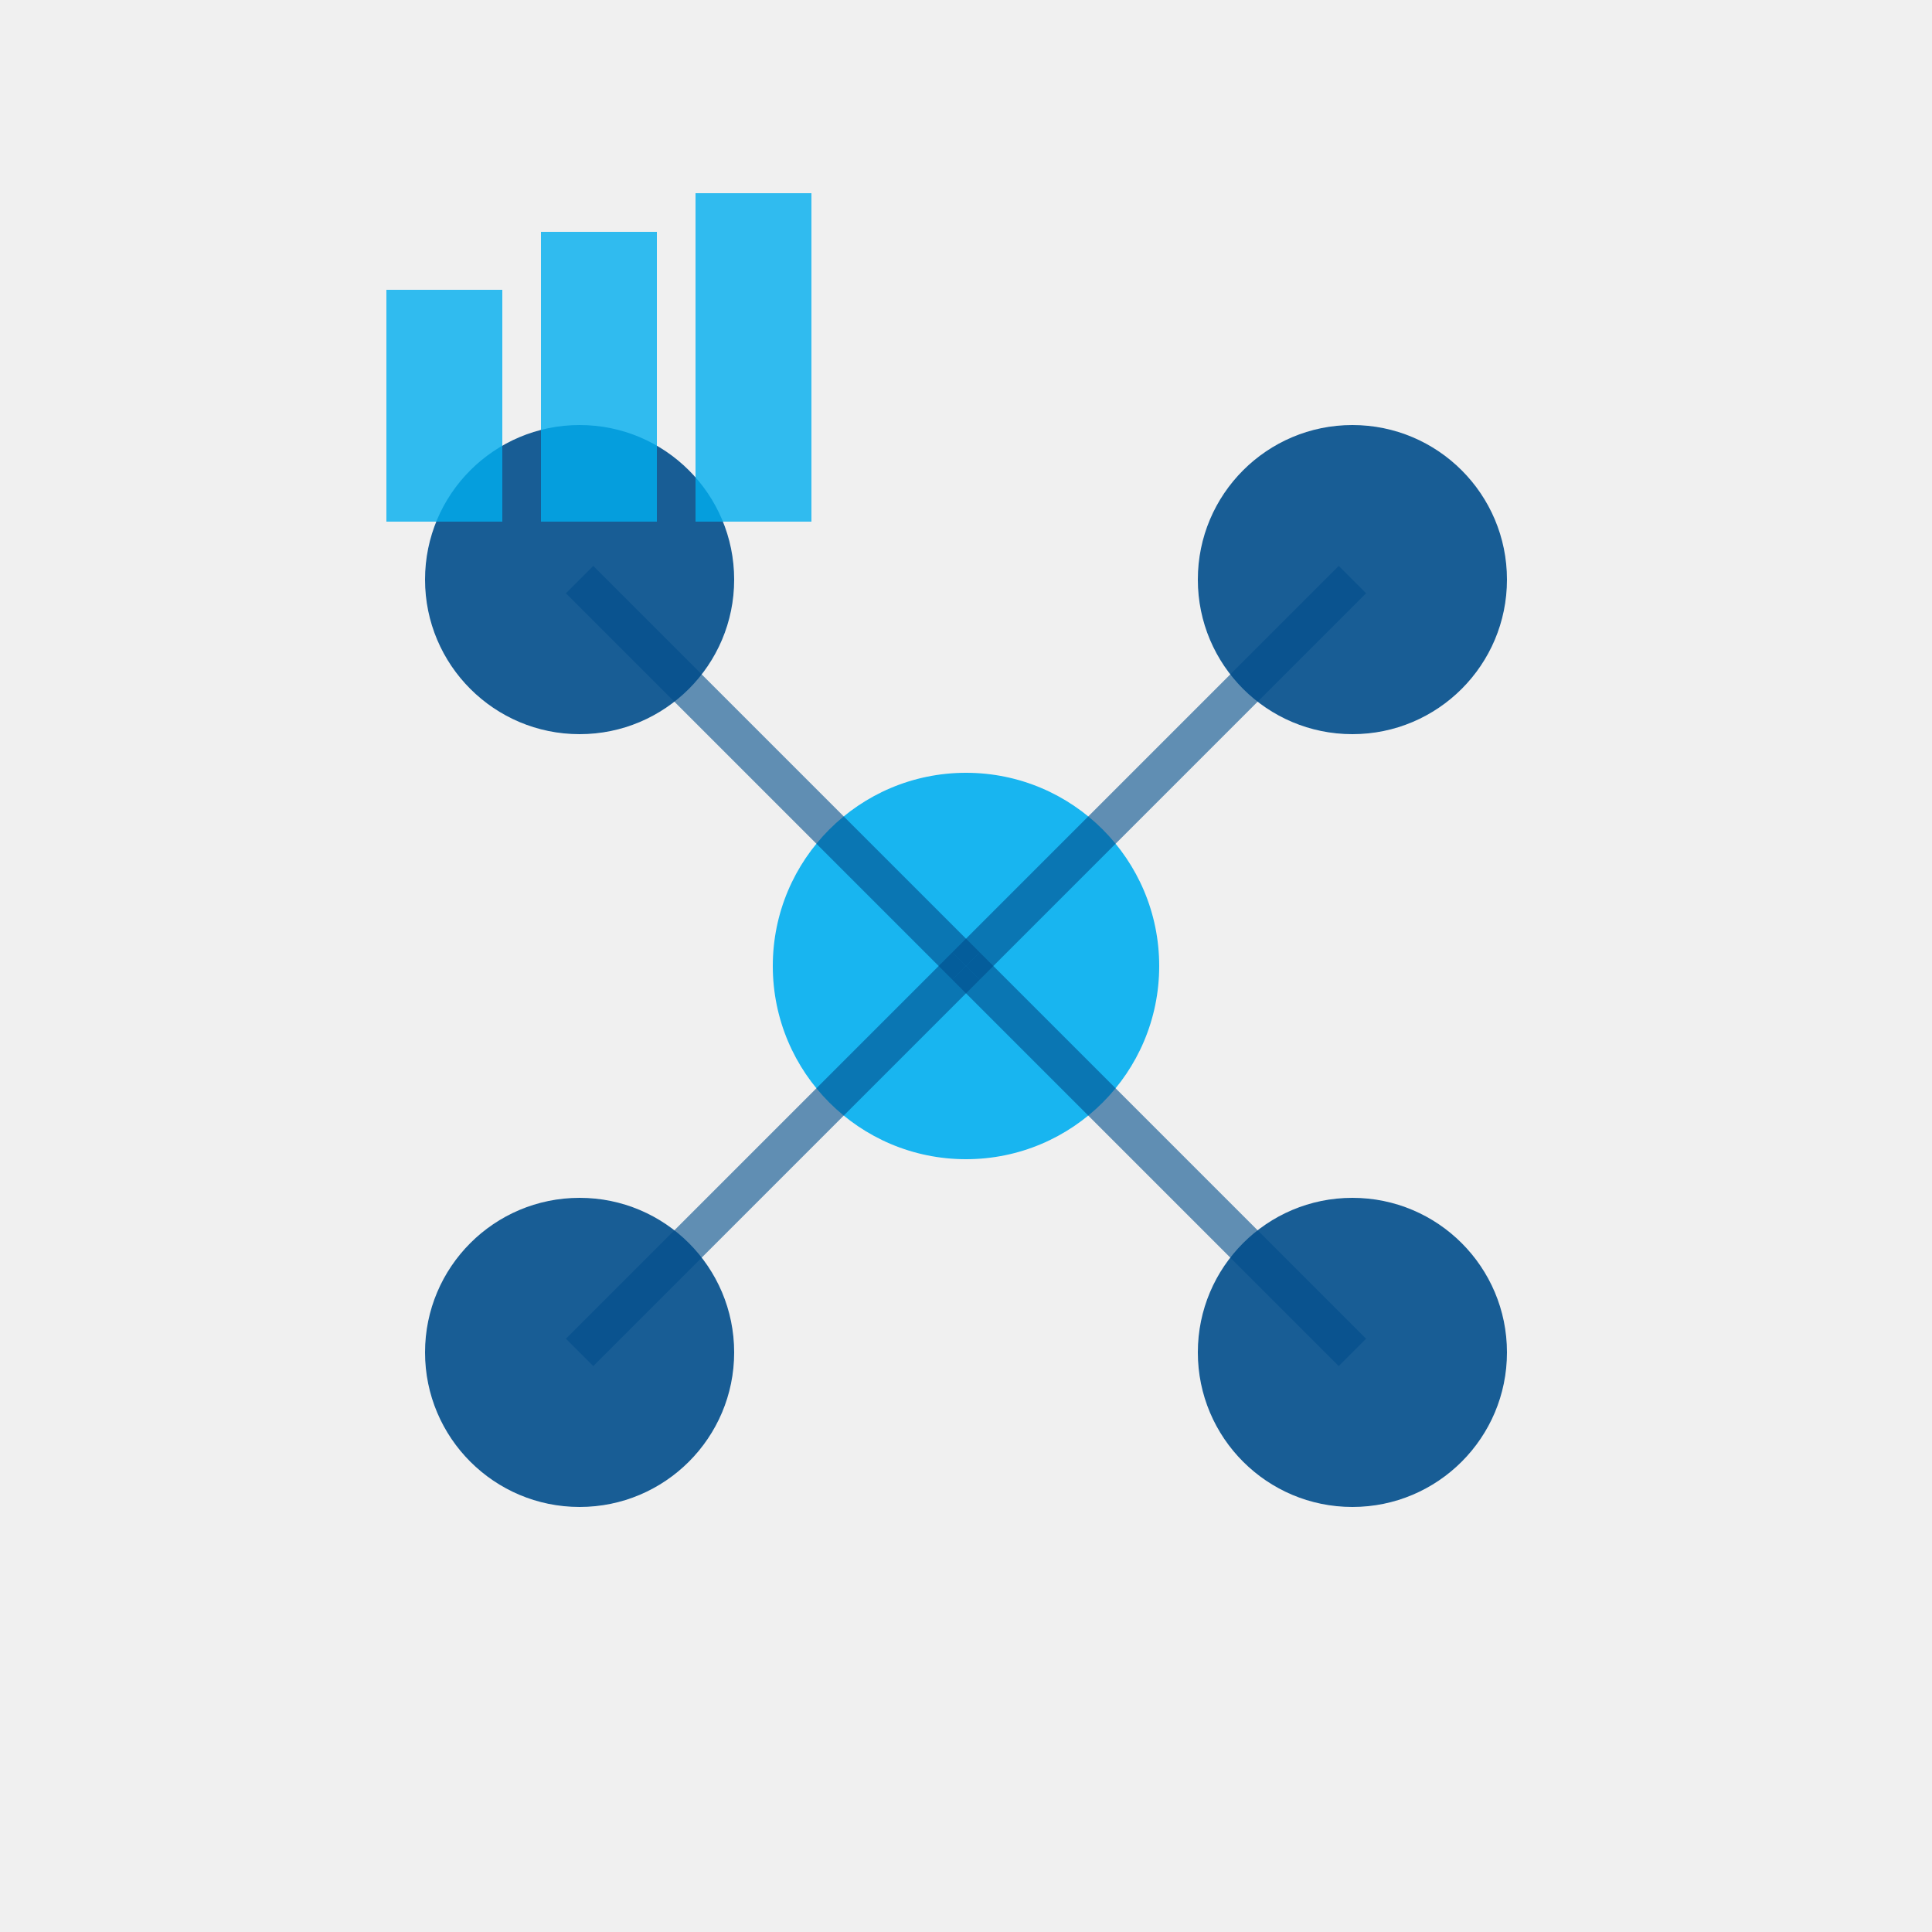
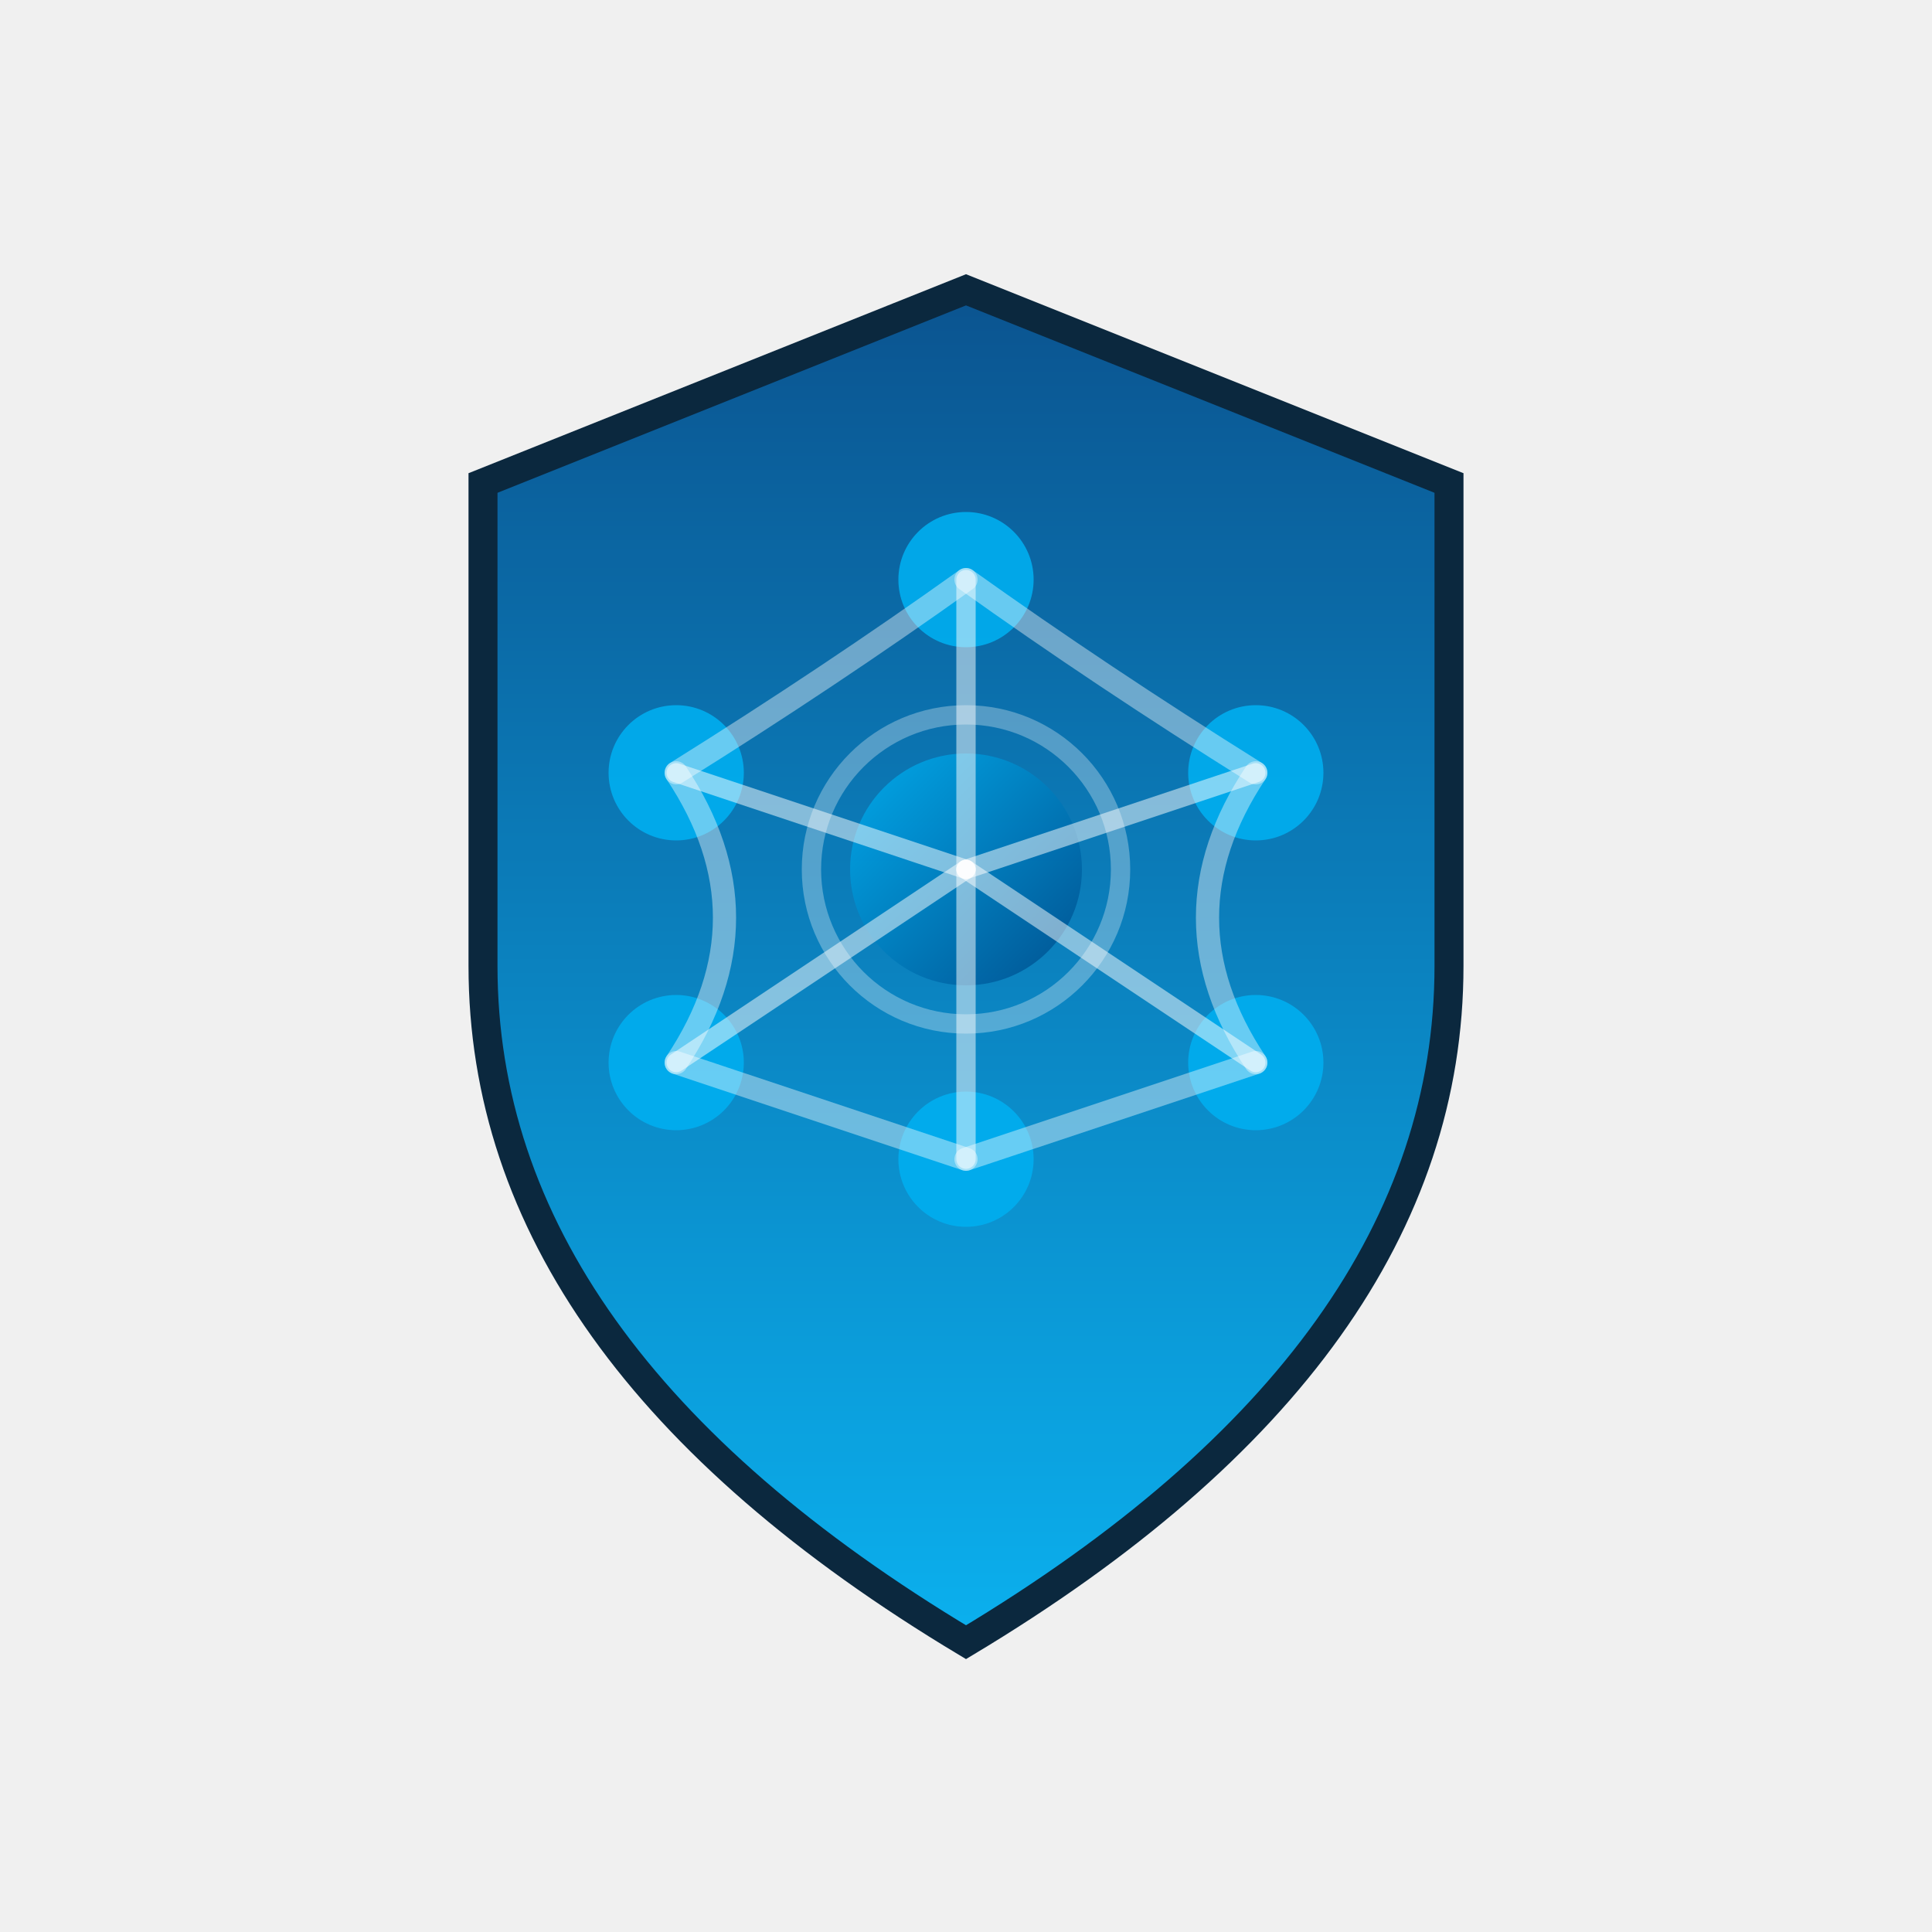
<svg xmlns="http://www.w3.org/2000/svg" viewBox="0 0 100 100" width="100" height="100">
-   <circle cx="30" cy="30" r="8" fill="#004C8B" opacity="0.9" />
-   <circle cx="70" cy="30" r="8" fill="#004C8B" opacity="0.9" />
-   <circle cx="30" cy="70" r="8" fill="#004C8B" opacity="0.9" />
-   <circle cx="70" cy="70" r="8" fill="#004C8B" opacity="0.9" />
-   <circle cx="50" cy="50" r="10" fill="#00AEEF" opacity="0.9" />
-   <line x1="30" y1="30" x2="50" y2="50" stroke="#004C8B" stroke-width="2" opacity="0.6" />
-   <line x1="70" y1="30" x2="50" y2="50" stroke="#004C8B" stroke-width="2" opacity="0.6" />
-   <line x1="30" y1="70" x2="50" y2="50" stroke="#004C8B" stroke-width="2" opacity="0.6" />
-   <line x1="70" y1="70" x2="50" y2="50" stroke="#004C8B" stroke-width="2" opacity="0.6" />
-   <rect x="20" y="15" width="6" height="12" fill="#00AEEF" opacity="0.8" />
-   <rect x="28" y="12" width="6" height="15" fill="#00AEEF" opacity="0.8" />
-   <rect x="36" y="10" width="6" height="17" fill="#00AEEF" opacity="0.8" />
+   <defs>
+     <linearGradient id="shieldGrad" x1="0%" y1="0%" x2="0%" y2="100%">
+       <stop offset="0%" style="stop-color:#004C8B;stop-opacity:1" />
+       <stop offset="100%" style="stop-color:#00AEEF;stop-opacity:1" />
+     </linearGradient>
+     <linearGradient id="nodeGrad" x1="0%" y1="0%" x2="100%" y2="100%">
+       <stop offset="0%" style="stop-color:#00AEEF;stop-opacity:0.9" />
+       <stop offset="100%" style="stop-color:#004C8B;stop-opacity:0.9" />
+     </linearGradient>
+   </defs>
+   <path d="M 50 15 L 75 25 L 75 50 Q 75 70 50 85 Q 25 70 25 50 L 25 25 Z" fill="url(#shieldGrad)" stroke="#001e36" stroke-width="1.5" opacity="0.95" />
+   <circle cx="50" cy="45" r="6" fill="url(#nodeGrad)" opacity="1" />
+   <circle cx="50" cy="45" r="8" fill="none" stroke="#ffffff" stroke-width="1" opacity="0.3" />
+   <circle cx="50" cy="30" r="3.5" fill="#00AEEF" opacity="0.9" />
+   <circle cx="65" cy="40" r="3.5" fill="#00AEEF" opacity="0.9" />
+   <circle cx="65" cy="55" r="3.5" fill="#00AEEF" opacity="0.9" />
+   <circle cx="50" cy="60" r="3.5" fill="#00AEEF" opacity="0.9" />
+   <circle cx="35" cy="55" r="3.5" fill="#00AEEF" opacity="0.9" />
+   <circle cx="35" cy="40" r="3.5" fill="#00AEEF" opacity="0.9" />
+   <path d="M 50 30 Q 57 35 65 40" fill="none" stroke="#ffffff" stroke-width="1.2" opacity="0.4" stroke-linecap="round" />
+   <path d="M 65 40 Q 60 47.5 65 55" fill="none" stroke="#ffffff" stroke-width="1.2" opacity="0.4" stroke-linecap="round" />
+   <path d="M 65 55 Q 57.5 57.5 50 60" fill="none" stroke="#ffffff" stroke-width="1.2" opacity="0.4" stroke-linecap="round" />
+   <path d="M 50 60 Q 42.5 57.5 35 55" fill="none" stroke="#ffffff" stroke-width="1.2" opacity="0.4" stroke-linecap="round" />
+   <path d="M 35 55 Q 40 47.5 35 40" fill="none" stroke="#ffffff" stroke-width="1.2" opacity="0.4" stroke-linecap="round" />
+   <path d="M 35 40 Q 43 35 50 30" fill="none" stroke="#ffffff" stroke-width="1.2" opacity="0.4" stroke-linecap="round" />
+   <line x1="50" y1="45" x2="50" y2="30" stroke="#ffffff" stroke-width="1" opacity="0.5" stroke-linecap="round" />
+   <line x1="50" y1="45" x2="65" y2="40" stroke="#ffffff" stroke-width="1" opacity="0.5" stroke-linecap="round" />
+   <line x1="50" y1="45" x2="65" y2="55" stroke="#ffffff" stroke-width="1" opacity="0.5" stroke-linecap="round" />
+   <line x1="50" y1="45" x2="50" y2="60" stroke="#ffffff" stroke-width="1" opacity="0.5" stroke-linecap="round" />
+   <line x1="50" y1="45" x2="35" y2="55" stroke="#ffffff" stroke-width="1" opacity="0.5" stroke-linecap="round" />
+   <line x1="50" y1="45" x2="35" y2="40" stroke="#ffffff" stroke-width="1" opacity="0.5" stroke-linecap="round" />
</svg>
